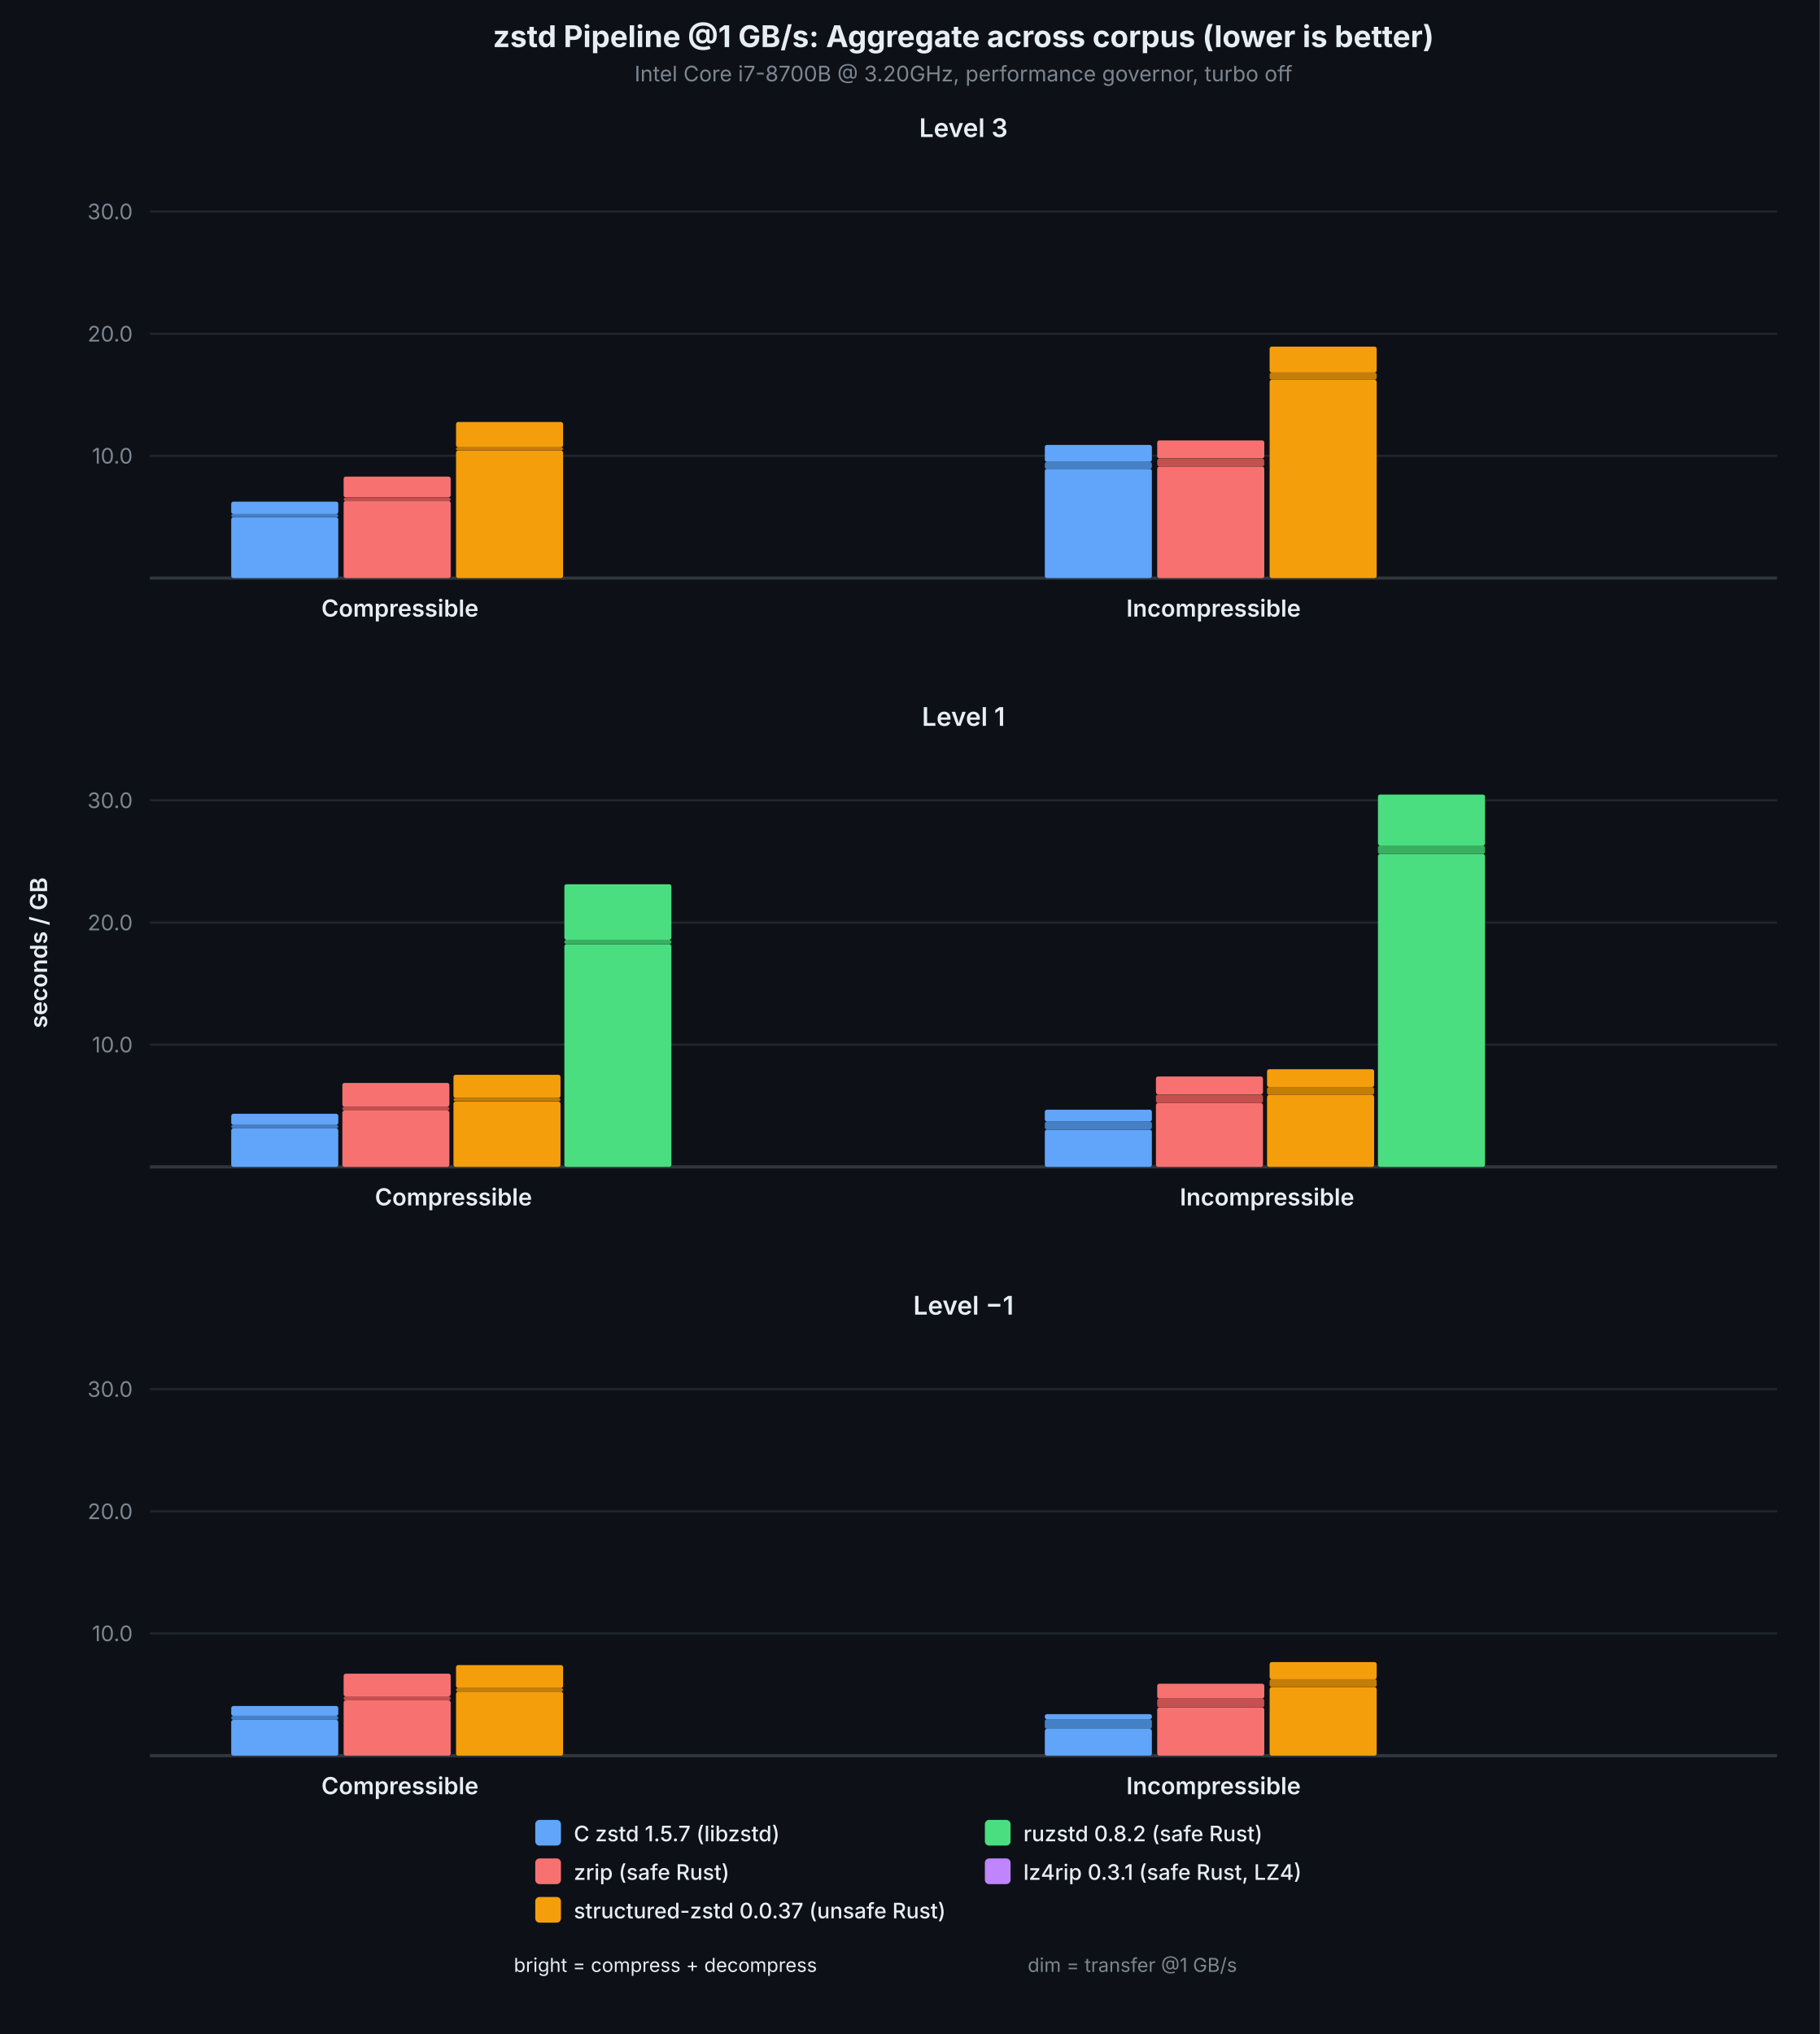
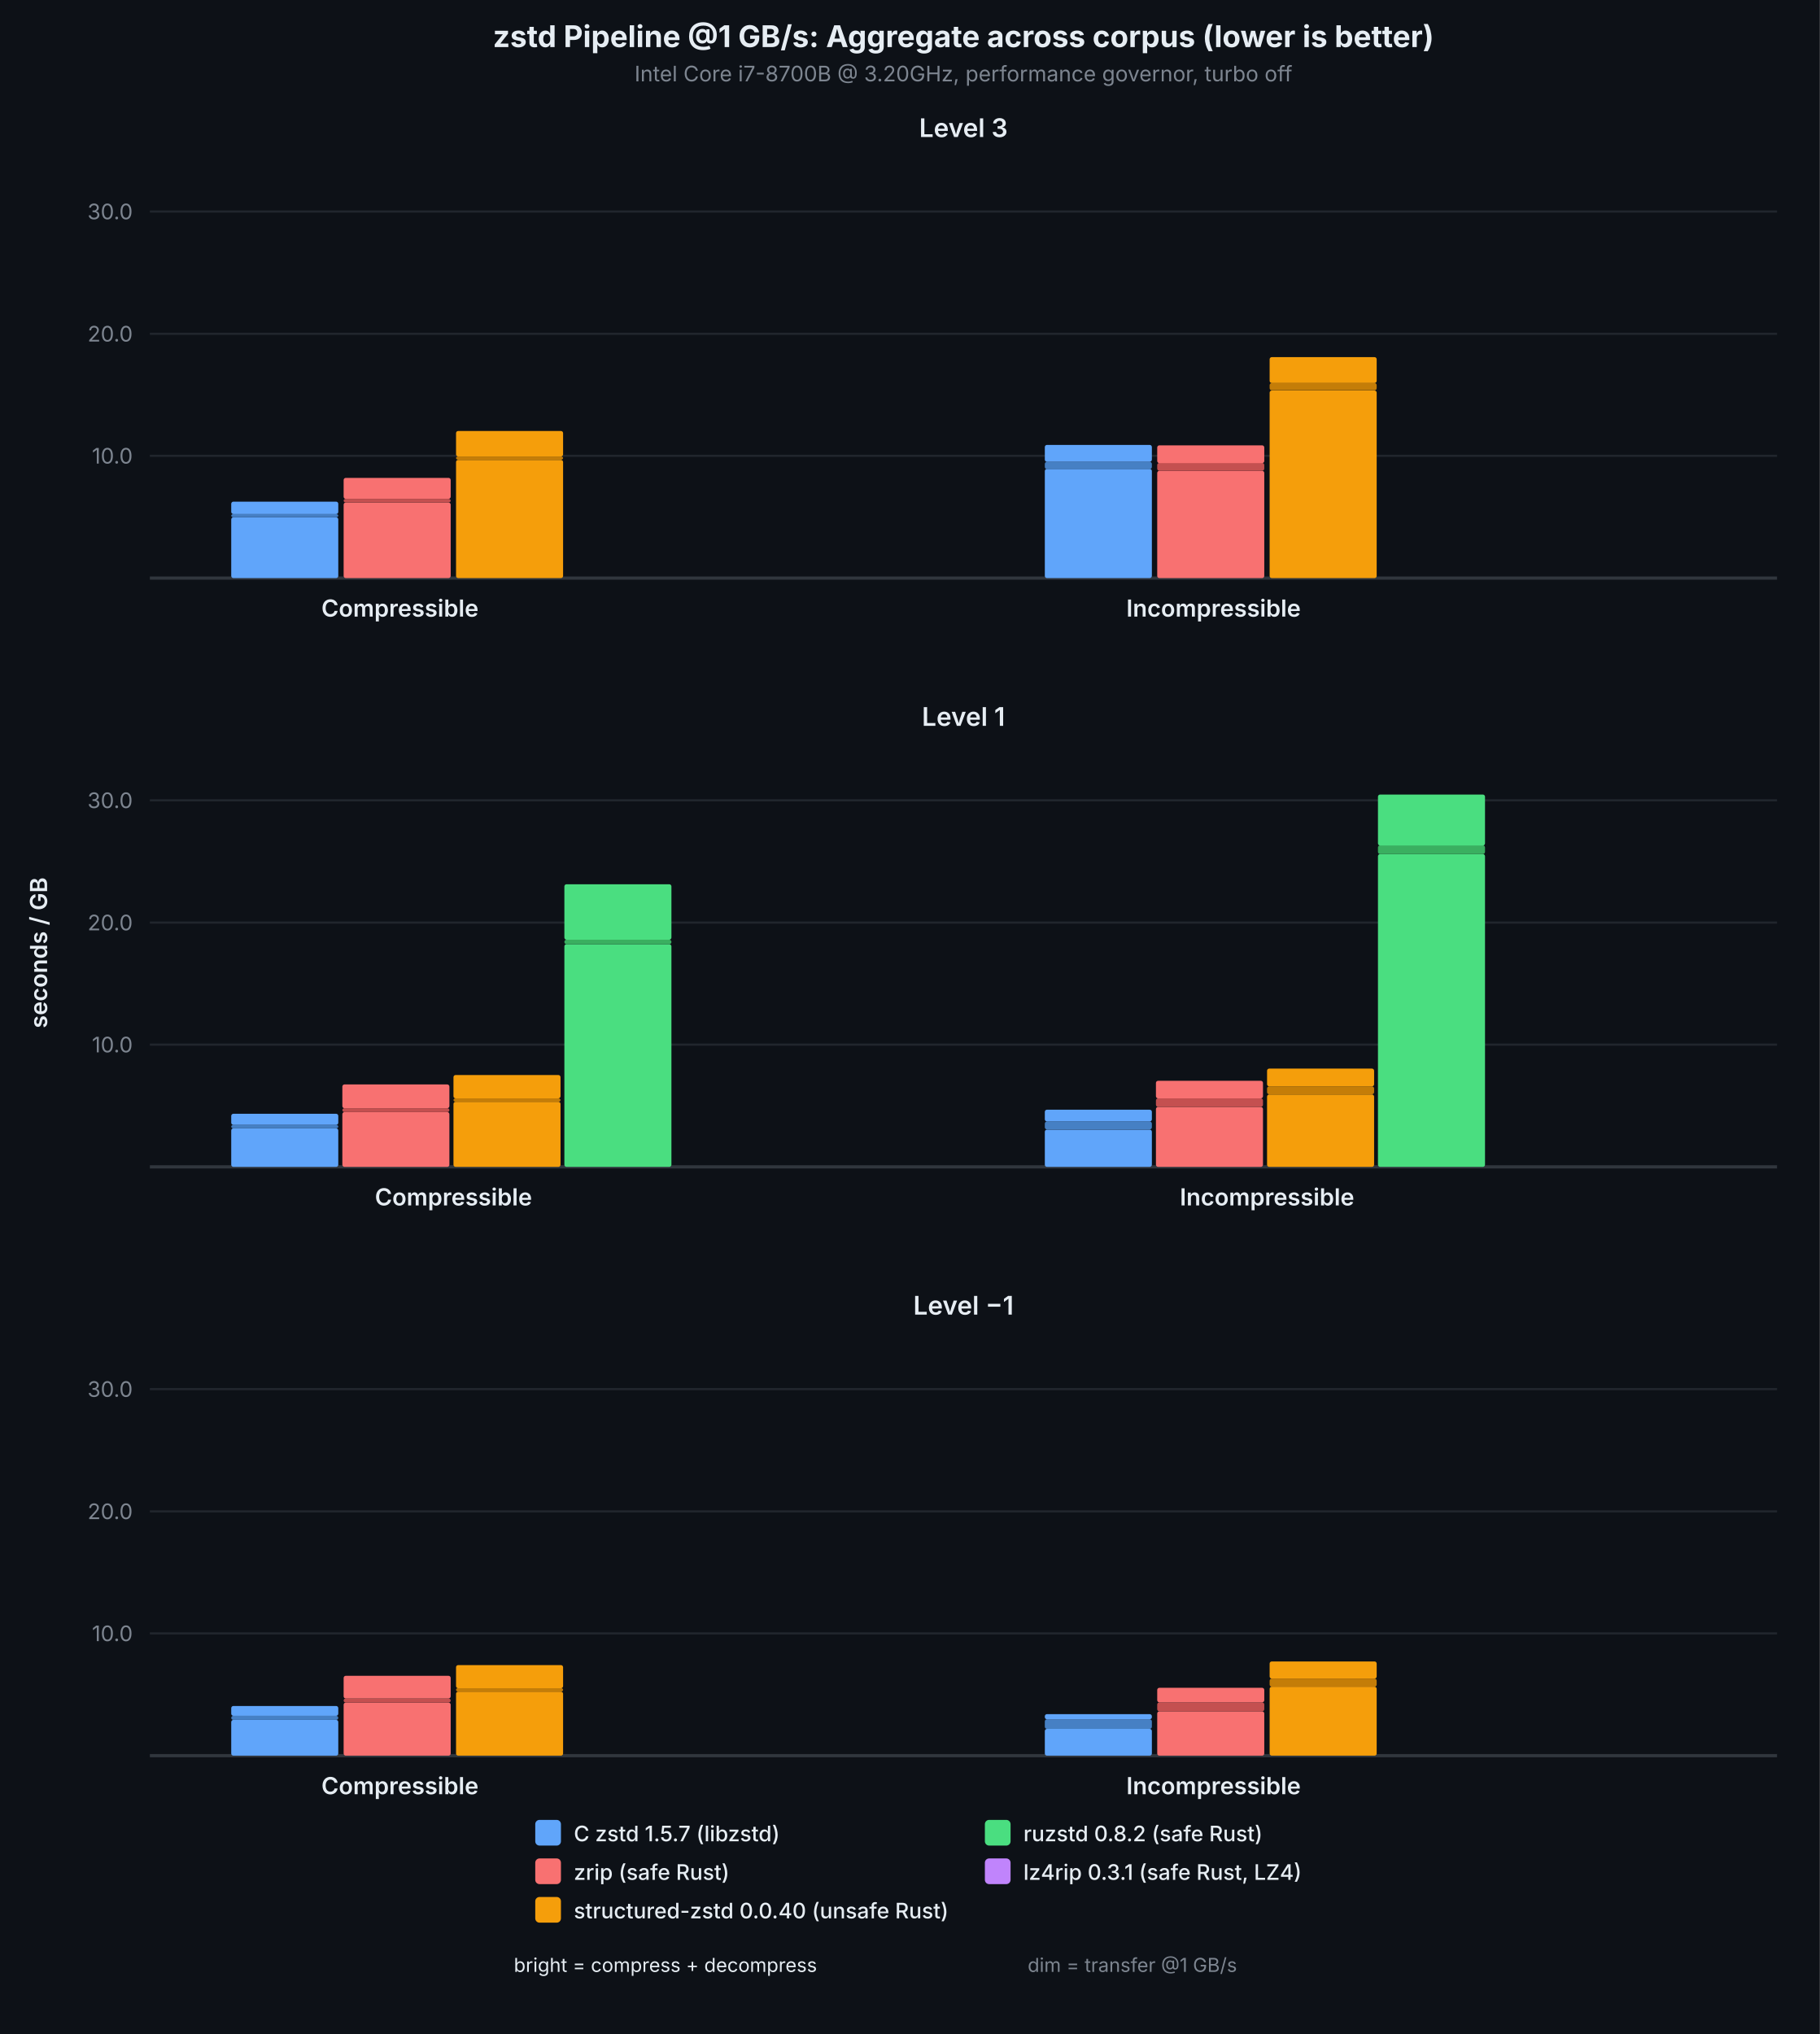
<svg xmlns="http://www.w3.org/2000/svg" viewBox="0 0 850 950" font-family="system-ui, -apple-system, sans-serif">
  <rect width="850" height="950" fill="#0d1117" />
  <text x="450.0" y="22" text-anchor="middle" fill="#e6edf3" font-size="14" font-weight="700">zstd Pipeline @1 GB/s: Aggregate across corpus (lower is better)</text>
  <text x="450.0" y="38" text-anchor="middle" fill="#7d8590" font-size="10">Intel Core i7-8700B @ 3.20GHz, performance governor, turbo off</text>
  <text x="22" y="445.0" text-anchor="middle" fill="#e6edf3" font-size="11" font-weight="600" transform="rotate(-90,22,445.0)">seconds / GB</text>
  <text x="450.0" y="64" text-anchor="middle" fill="#e6edf3" font-size="12" font-weight="600">Level 3</text>
  <line x1="70" y1="212.9" x2="830" y2="212.9" stroke="#21262d" stroke-width="1" />
  <text x="62" y="212.9" text-anchor="end" dominant-baseline="middle" fill="#7d8590" font-size="10">10.0</text>
  <line x1="70" y1="155.9" x2="830" y2="155.9" stroke="#21262d" stroke-width="1" />
  <text x="62" y="155.9" text-anchor="end" dominant-baseline="middle" fill="#7d8590" font-size="10">20.0</text>
  <line x1="70" y1="98.8" x2="830" y2="98.8" stroke="#21262d" stroke-width="1" />
  <text x="62" y="98.8" text-anchor="end" dominant-baseline="middle" fill="#7d8590" font-size="10">30.0</text>
  <line x1="70" y1="270" x2="830" y2="270" stroke="#30363d" stroke-width="1.5" />
  <rect x="108.0" y="241.6" width="50.0" height="28.4" fill="#60a5fa" rx="1" />
  <rect x="108.0" y="240.1" width="50.0" height="1.5" fill="#4680c4" rx="1" />
  <rect x="108.0" y="234.3" width="50.0" height="5.8" fill="#60a5fa" rx="1" />
-   <rect x="160.5" y="234.0" width="50.0" height="36.0" fill="#f87171" rx="1" />
-   <rect x="160.5" y="232.4" width="50.0" height="1.7" fill="#c45050" rx="1" />
-   <rect x="160.5" y="222.6" width="50.0" height="9.7" fill="#f87171" rx="1" />
-   <rect x="213.0" y="210.4" width="50.0" height="59.6" fill="#f59e0b" rx="1" />
-   <rect x="213.0" y="208.9" width="50.0" height="1.5" fill="#c47d08" rx="1" />
-   <rect x="213.0" y="197.1" width="50.0" height="11.8" fill="#f59e0b" rx="1" />
+   <rect x="160.5" y="234.7" width="50.0" height="35.3" fill="#f87171" rx="1" />
+   <rect x="160.5" y="233.0" width="50.0" height="1.7" fill="#c45050" rx="1" />
+   <rect x="160.5" y="223.2" width="50.0" height="9.8" fill="#f87171" rx="1" />
+   <rect x="213.0" y="214.8" width="50.0" height="55.2" fill="#f59e0b" rx="1" />
+   <rect x="213.0" y="213.2" width="50.0" height="1.5" fill="#c47d08" rx="1" />
+   <rect x="213.0" y="201.3" width="50.0" height="11.9" fill="#f59e0b" rx="1" />
  <text x="186.8" y="288" text-anchor="middle" fill="#e6edf3" font-size="11" font-weight="600">Compressible</text>
  <rect x="488.0" y="219.0" width="50.0" height="51.0" fill="#60a5fa" rx="1" />
  <rect x="488.0" y="215.7" width="50.0" height="3.4" fill="#4680c4" rx="1" />
  <rect x="488.0" y="207.8" width="50.0" height="7.9" fill="#60a5fa" rx="1" />
-   <rect x="540.5" y="217.9" width="50.0" height="52.1" fill="#f87171" rx="1" />
-   <rect x="540.5" y="214.2" width="50.0" height="3.7" fill="#c45050" rx="1" />
-   <rect x="540.5" y="205.7" width="50.0" height="8.4" fill="#f87171" rx="1" />
-   <rect x="593.0" y="177.4" width="50.0" height="92.6" fill="#f59e0b" rx="1" />
-   <rect x="593.0" y="174.0" width="50.0" height="3.4" fill="#c47d08" rx="1" />
-   <rect x="593.0" y="161.9" width="50.0" height="12.1" fill="#f59e0b" rx="1" />
+   <rect x="540.5" y="219.9" width="50.0" height="50.1" fill="#f87171" rx="1" />
+   <rect x="540.5" y="216.2" width="50.0" height="3.7" fill="#c45050" rx="1" />
+   <rect x="540.5" y="208.0" width="50.0" height="8.3" fill="#f87171" rx="1" />
+   <rect x="593.0" y="182.4" width="50.0" height="87.6" fill="#f59e0b" rx="1" />
+   <rect x="593.0" y="178.9" width="50.0" height="3.4" fill="#c47d08" rx="1" />
+   <rect x="593.0" y="166.8" width="50.0" height="12.1" fill="#f59e0b" rx="1" />
  <text x="566.8" y="288" text-anchor="middle" fill="#e6edf3" font-size="11" font-weight="600">Incompressible</text>
  <text x="450.0" y="339" text-anchor="middle" fill="#e6edf3" font-size="12" font-weight="600">Level 1</text>
  <line x1="70" y1="487.9" x2="830" y2="487.9" stroke="#21262d" stroke-width="1" />
  <text x="62" y="487.9" text-anchor="end" dominant-baseline="middle" fill="#7d8590" font-size="10">10.0</text>
  <line x1="70" y1="430.9" x2="830" y2="430.9" stroke="#21262d" stroke-width="1" />
  <text x="62" y="430.9" text-anchor="end" dominant-baseline="middle" fill="#7d8590" font-size="10">20.0</text>
  <line x1="70" y1="373.8" x2="830" y2="373.8" stroke="#21262d" stroke-width="1" />
  <text x="62" y="373.8" text-anchor="end" dominant-baseline="middle" fill="#7d8590" font-size="10">30.0</text>
  <line x1="70" y1="545" x2="830" y2="545" stroke="#30363d" stroke-width="1.5" />
  <rect x="108.0" y="527.0" width="50.0" height="18.0" fill="#60a5fa" rx="1" />
  <rect x="108.0" y="525.4" width="50.0" height="1.6" fill="#4680c4" rx="1" />
  <rect x="108.0" y="520.2" width="50.0" height="5.2" fill="#60a5fa" rx="1" />
-   <rect x="159.9" y="518.7" width="50.0" height="26.3" fill="#f87171" rx="1" />
-   <rect x="159.9" y="516.9" width="50.0" height="1.8" fill="#c45050" rx="1" />
-   <rect x="159.9" y="505.8" width="50.0" height="11.1" fill="#f87171" rx="1" />
-   <rect x="211.8" y="514.5" width="50.0" height="30.5" fill="#f59e0b" rx="1" />
-   <rect x="211.8" y="512.8" width="50.0" height="1.6" fill="#c47d08" rx="1" />
-   <rect x="211.8" y="502.0" width="50.0" height="10.8" fill="#f59e0b" rx="1" />
+   <rect x="159.9" y="519.4" width="50.0" height="25.6" fill="#f87171" rx="1" />
+   <rect x="159.9" y="517.6" width="50.0" height="1.8" fill="#c45050" rx="1" />
+   <rect x="159.9" y="506.5" width="50.0" height="11.1" fill="#f87171" rx="1" />
+   <rect x="211.8" y="514.6" width="50.0" height="30.4" fill="#f59e0b" rx="1" />
+   <rect x="211.8" y="513.0" width="50.0" height="1.6" fill="#c47d08" rx="1" />
+   <rect x="211.8" y="502.1" width="50.0" height="10.9" fill="#f59e0b" rx="1" />
  <rect x="263.6" y="441.0" width="50.0" height="104.0" fill="#4ade80" rx="1" />
  <rect x="263.6" y="438.9" width="50.0" height="2.1" fill="#3aaf60" rx="1" />
  <rect x="263.6" y="413.0" width="50.0" height="25.9" fill="#4ade80" rx="1" />
  <text x="211.8" y="563" text-anchor="middle" fill="#e6edf3" font-size="11" font-weight="600">Compressible</text>
  <rect x="488.0" y="527.6" width="50.0" height="17.4" fill="#60a5fa" rx="1" />
  <rect x="488.0" y="523.8" width="50.0" height="3.7" fill="#4680c4" rx="1" />
  <rect x="488.0" y="518.3" width="50.0" height="5.5" fill="#60a5fa" rx="1" />
-   <rect x="539.9" y="515.2" width="50.0" height="29.8" fill="#f87171" rx="1" />
-   <rect x="539.9" y="511.2" width="50.0" height="4.0" fill="#c45050" rx="1" />
-   <rect x="539.9" y="502.8" width="50.0" height="8.3" fill="#f87171" rx="1" />
-   <rect x="591.8" y="511.4" width="50.0" height="33.6" fill="#f59e0b" rx="1" />
-   <rect x="591.8" y="507.7" width="50.0" height="3.7" fill="#c47d08" rx="1" />
-   <rect x="591.8" y="499.4" width="50.0" height="8.3" fill="#f59e0b" rx="1" />
+   <rect x="539.9" y="517.0" width="50.0" height="28.0" fill="#f87171" rx="1" />
+   <rect x="539.9" y="513.0" width="50.0" height="4.0" fill="#c45050" rx="1" />
+   <rect x="539.9" y="504.8" width="50.0" height="8.2" fill="#f87171" rx="1" />
+   <rect x="591.8" y="511.2" width="50.0" height="33.8" fill="#f59e0b" rx="1" />
+   <rect x="591.8" y="507.4" width="50.0" height="3.7" fill="#c47d08" rx="1" />
+   <rect x="591.8" y="499.1" width="50.0" height="8.3" fill="#f59e0b" rx="1" />
  <rect x="643.6" y="398.9" width="50.0" height="146.1" fill="#4ade80" rx="1" />
  <rect x="643.6" y="394.8" width="50.0" height="4.1" fill="#3aaf60" rx="1" />
  <rect x="643.6" y="371.1" width="50.0" height="23.8" fill="#4ade80" rx="1" />
  <text x="591.8" y="563" text-anchor="middle" fill="#e6edf3" font-size="11" font-weight="600">Incompressible</text>
  <text x="450.0" y="614" text-anchor="middle" fill="#e6edf3" font-size="12" font-weight="600">Level −1</text>
  <line x1="70" y1="762.9" x2="830" y2="762.9" stroke="#21262d" stroke-width="1" />
  <text x="62" y="762.9" text-anchor="end" dominant-baseline="middle" fill="#7d8590" font-size="10">10.0</text>
  <line x1="70" y1="705.9" x2="830" y2="705.9" stroke="#21262d" stroke-width="1" />
  <text x="62" y="705.9" text-anchor="end" dominant-baseline="middle" fill="#7d8590" font-size="10">20.0</text>
  <line x1="70" y1="648.8" x2="830" y2="648.8" stroke="#21262d" stroke-width="1" />
  <text x="62" y="648.8" text-anchor="end" dominant-baseline="middle" fill="#7d8590" font-size="10">30.0</text>
  <line x1="70" y1="820" x2="830" y2="820" stroke="#30363d" stroke-width="1.5" />
  <rect x="108.0" y="803.3" width="50.0" height="16.7" fill="#60a5fa" rx="1" />
  <rect x="108.0" y="801.4" width="50.0" height="1.9" fill="#4680c4" rx="1" />
  <rect x="108.0" y="796.8" width="50.0" height="4.6" fill="#60a5fa" rx="1" />
-   <rect x="160.5" y="794.2" width="50.0" height="25.8" fill="#f87171" rx="1" />
-   <rect x="160.5" y="792.3" width="50.0" height="1.9" fill="#c45050" rx="1" />
-   <rect x="160.5" y="781.7" width="50.0" height="10.6" fill="#f87171" rx="1" />
+   <rect x="160.5" y="795.2" width="50.0" height="24.8" fill="#f87171" rx="1" />
+   <rect x="160.5" y="793.3" width="50.0" height="1.9" fill="#c45050" rx="1" />
+   <rect x="160.5" y="782.7" width="50.0" height="10.6" fill="#f87171" rx="1" />
  <rect x="213.0" y="790.1" width="50.0" height="29.9" fill="#f59e0b" rx="1" />
  <rect x="213.0" y="788.4" width="50.0" height="1.7" fill="#c47d08" rx="1" />
-   <rect x="213.0" y="777.7" width="50.0" height="10.7" fill="#f59e0b" rx="1" />
+   <rect x="213.0" y="777.7" width="50.0" height="10.8" fill="#f59e0b" rx="1" />
  <text x="186.8" y="838" text-anchor="middle" fill="#e6edf3" font-size="11" font-weight="600">Compressible</text>
  <rect x="488.0" y="807.5" width="50.0" height="12.5" fill="#60a5fa" rx="1" />
  <rect x="488.0" y="803.0" width="50.0" height="4.5" fill="#4680c4" rx="1" />
  <rect x="488.0" y="800.6" width="50.0" height="2.4" fill="#60a5fa" rx="1" />
-   <rect x="540.5" y="797.5" width="50.0" height="22.5" fill="#f87171" rx="1" />
-   <rect x="540.5" y="793.3" width="50.0" height="4.2" fill="#c45050" rx="1" />
-   <rect x="540.5" y="786.4" width="50.0" height="6.9" fill="#f87171" rx="1" />
-   <rect x="593.0" y="788.0" width="50.0" height="32.0" fill="#f59e0b" rx="1" />
-   <rect x="593.0" y="784.2" width="50.0" height="3.8" fill="#c47d08" rx="1" />
-   <rect x="593.0" y="776.3" width="50.0" height="8.0" fill="#f59e0b" rx="1" />
+   <rect x="540.5" y="799.3" width="50.0" height="20.7" fill="#f87171" rx="1" />
+   <rect x="540.5" y="795.1" width="50.0" height="4.2" fill="#c45050" rx="1" />
+   <rect x="540.5" y="788.3" width="50.0" height="6.8" fill="#f87171" rx="1" />
+   <rect x="593.0" y="787.8" width="50.0" height="32.2" fill="#f59e0b" rx="1" />
+   <rect x="593.0" y="784.0" width="50.0" height="3.8" fill="#c47d08" rx="1" />
+   <rect x="593.0" y="776.0" width="50.0" height="8.0" fill="#f59e0b" rx="1" />
  <text x="566.8" y="838" text-anchor="middle" fill="#e6edf3" font-size="11" font-weight="600">Incompressible</text>
  <rect x="250" y="850" width="12" height="12" fill="#60a5fa" rx="2" />
  <text x="268" y="860" fill="#e6edf3" font-size="10" font-weight="500">C zstd 1.5.7 (libzstd)</text>
  <rect x="250" y="868" width="12" height="12" fill="#f87171" rx="2" />
  <text x="268" y="878" fill="#e6edf3" font-size="10" font-weight="500">zrip (safe Rust)</text>
  <rect x="250" y="886" width="12" height="12" fill="#f59e0b" rx="2" />
-   <text x="268" y="896" fill="#e6edf3" font-size="10" font-weight="500">structured-zstd 0.0.37 (unsafe Rust)</text>
+   <text x="268" y="896" fill="#e6edf3" font-size="10" font-weight="500">structured-zstd 0.0.40 (unsafe Rust)</text>
  <rect x="460" y="850" width="12" height="12" fill="#4ade80" rx="2" />
  <text x="478" y="860" fill="#e6edf3" font-size="10" font-weight="500">ruzstd 0.8.2 (safe Rust)</text>
  <rect x="460" y="868" width="12" height="12" fill="#c084fc" rx="2" />
  <text x="478" y="878" fill="#e6edf3" font-size="10" font-weight="500">lz4rip 0.3.1 (safe Rust, LZ4)</text>
  <text x="240" y="921" fill="#e6edf3" font-size="9">bright = compress + decompress</text>
  <text x="480" y="921" fill="#7d8590" font-size="9">dim = transfer @1 GB/s</text>
</svg>
